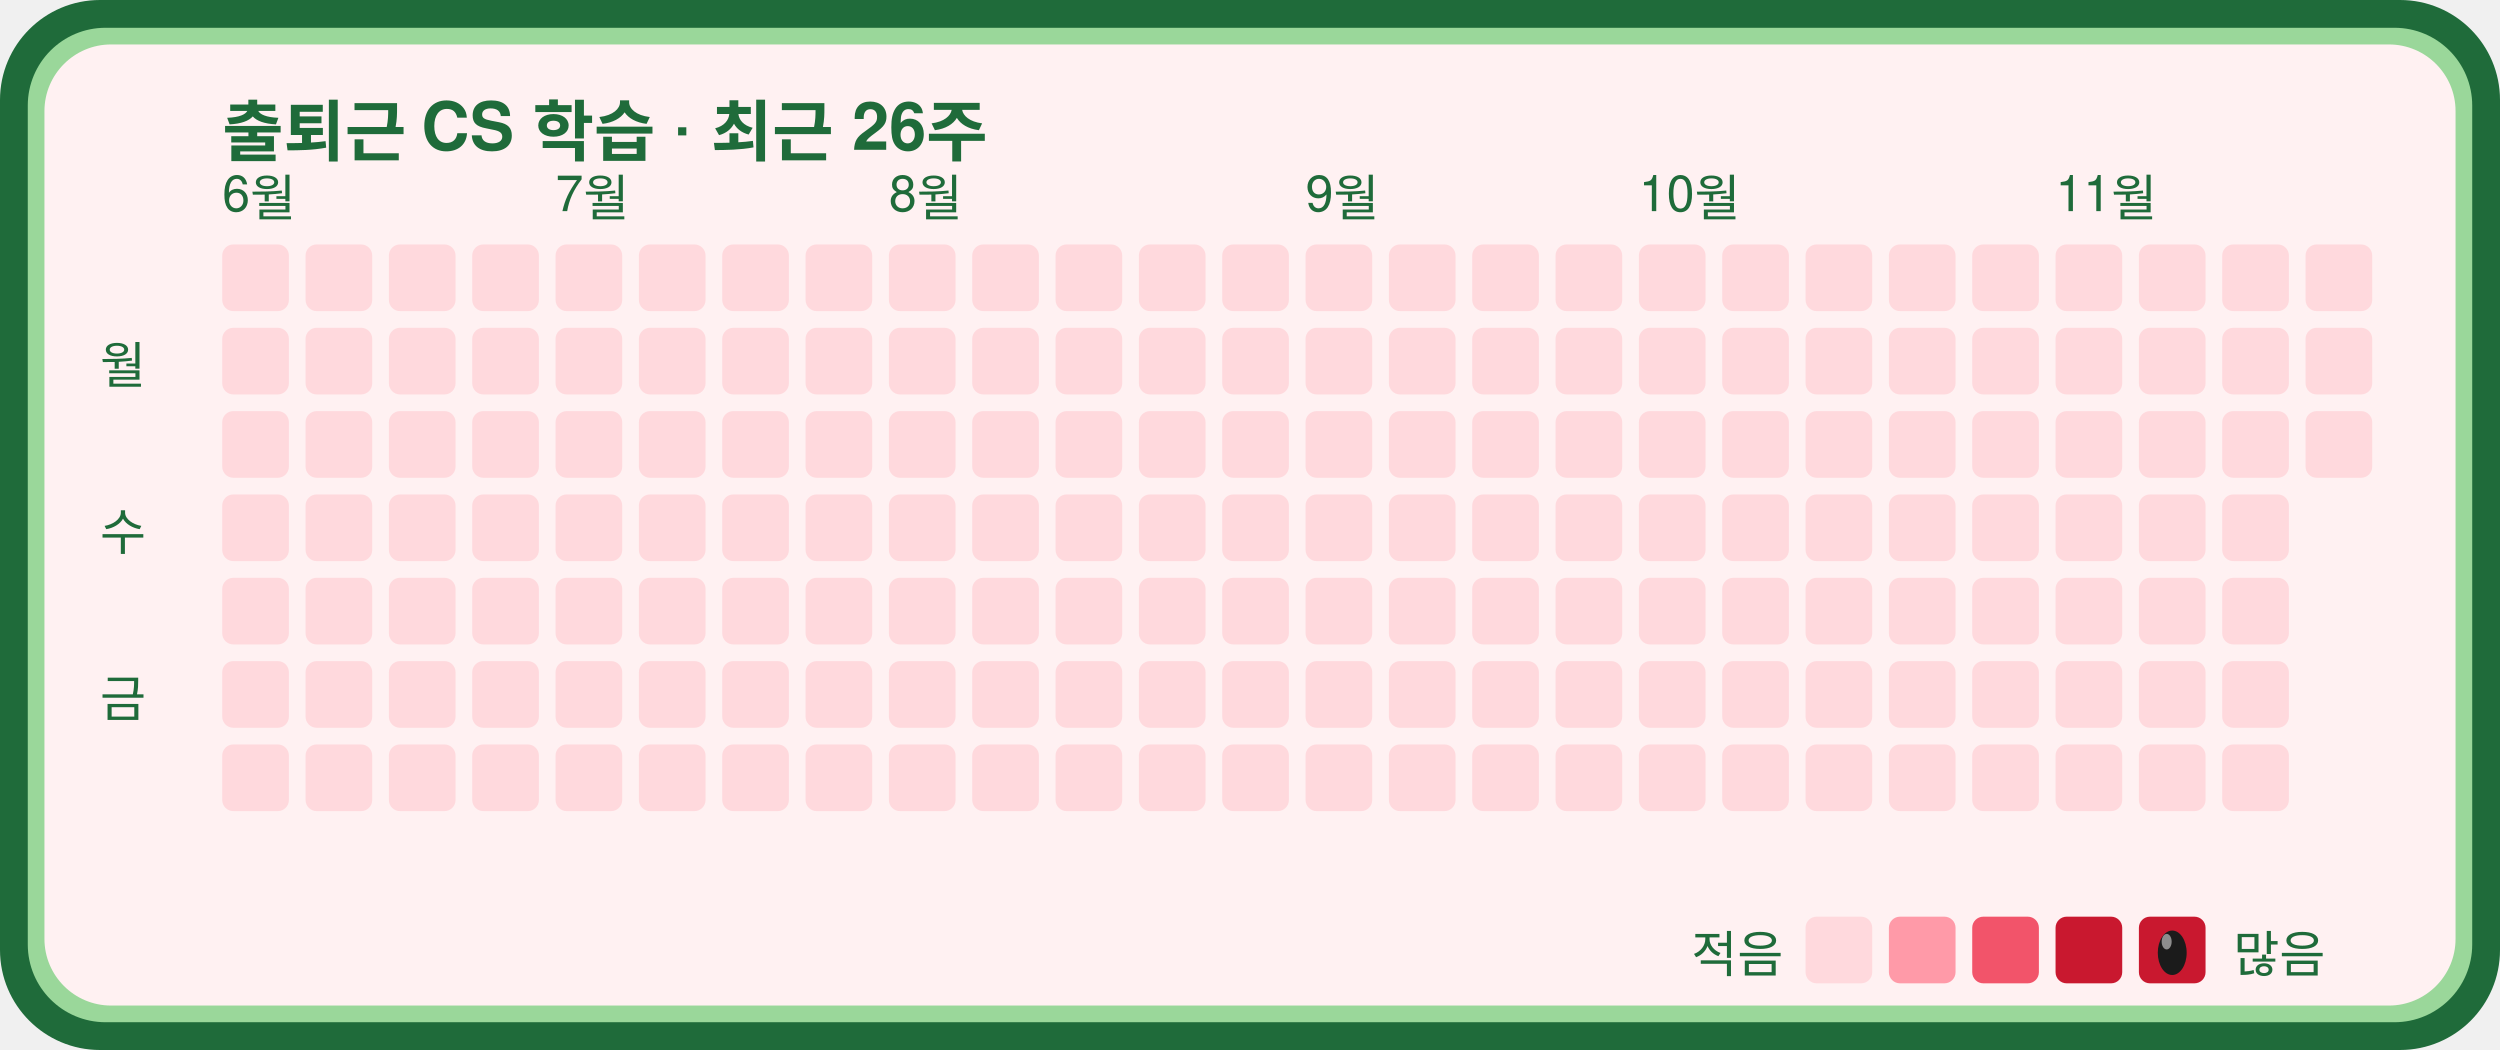
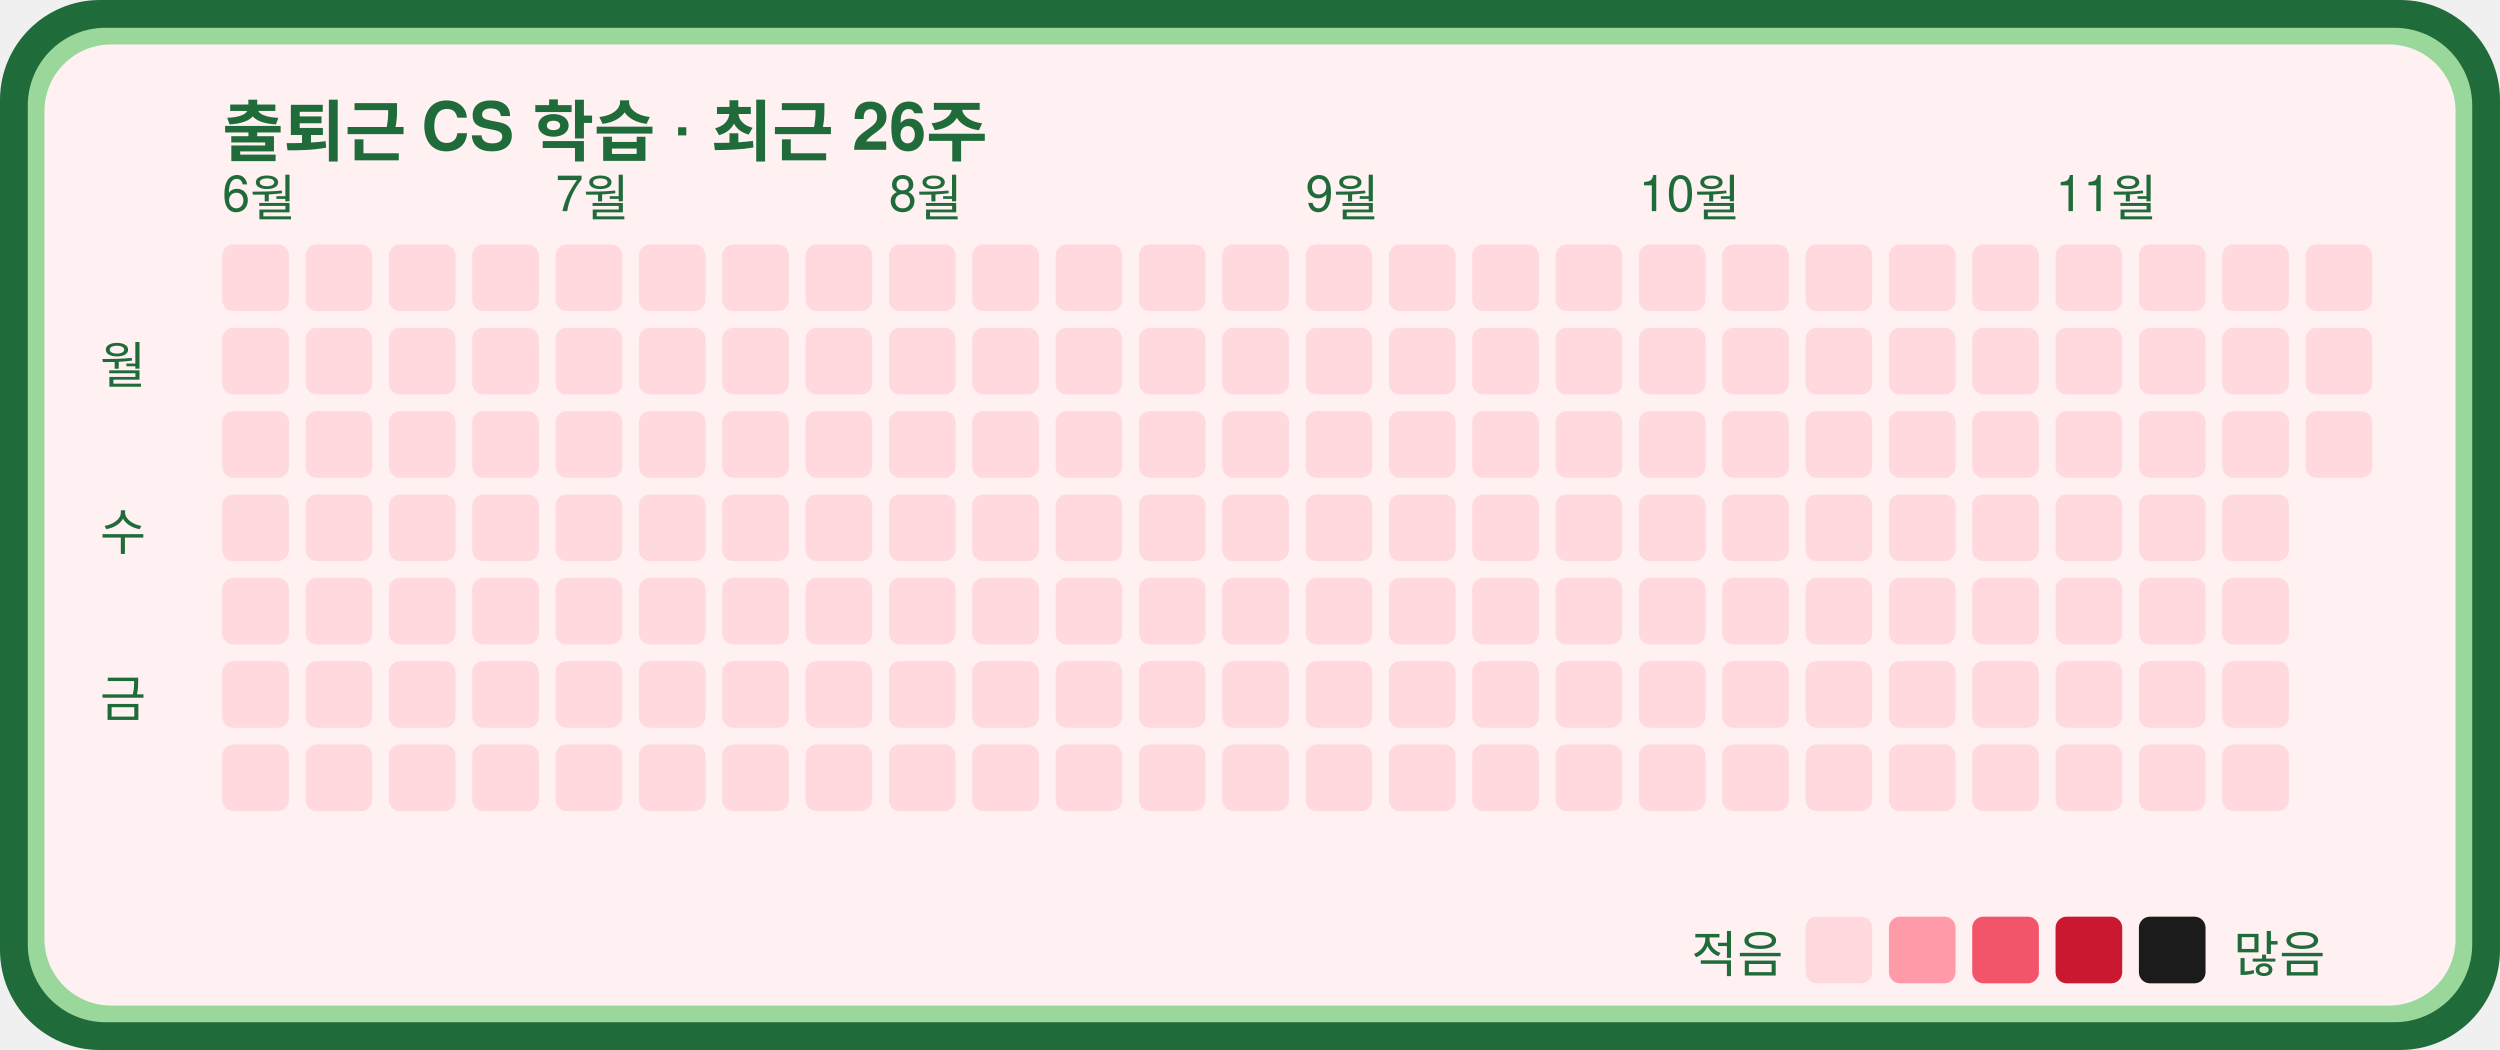
<svg xmlns="http://www.w3.org/2000/svg" width="450" height="189" viewBox="0 0 450 189" font-family="-apple-system,Segoe UI,Helvetica,Arial,sans-serif">
  <rect x="0" y="0" width="450" height="189" rx="18" fill="#1f6b3a" />
  <rect x="5" y="5" width="440" height="179" rx="14" fill="#9ad79a" />
  <rect x="8" y="8" width="434" height="173" rx="12" fill="#fff1f2" />
  <text x="40" y="28" font-size="12" font-weight="700" fill="#1f6b3a">출퇴근 CS 학습 · 최근 26주</text>
  <text x="18" y="69" font-size="9" fill="#1f6b3a">월</text>
  <text x="18" y="99" font-size="9" fill="#1f6b3a">수</text>
  <text x="18" y="129" font-size="9" fill="#1f6b3a">금</text>
  <text x="40" y="38" font-size="9" fill="#1f6b3a">6월</text>
  <rect x="40" y="44" width="12" height="12" rx="2" fill="#ffd9dd" />
  <rect x="40" y="59" width="12" height="12" rx="2" fill="#ffd9dd" />
  <rect x="40" y="74" width="12" height="12" rx="2" fill="#ffd9dd" />
  <rect x="40" y="89" width="12" height="12" rx="2" fill="#ffd9dd" />
  <rect x="40" y="104" width="12" height="12" rx="2" fill="#ffd9dd" />
  <rect x="40" y="119" width="12" height="12" rx="2" fill="#ffd9dd" />
  <rect x="40" y="134" width="12" height="12" rx="2" fill="#ffd9dd" />
  <rect x="55" y="44" width="12" height="12" rx="2" fill="#ffd9dd" />
  <rect x="55" y="59" width="12" height="12" rx="2" fill="#ffd9dd" />
  <rect x="55" y="74" width="12" height="12" rx="2" fill="#ffd9dd" />
  <rect x="55" y="89" width="12" height="12" rx="2" fill="#ffd9dd" />
  <rect x="55" y="104" width="12" height="12" rx="2" fill="#ffd9dd" />
  <rect x="55" y="119" width="12" height="12" rx="2" fill="#ffd9dd" />
  <rect x="55" y="134" width="12" height="12" rx="2" fill="#ffd9dd" />
  <rect x="70" y="44" width="12" height="12" rx="2" fill="#ffd9dd" />
  <rect x="70" y="59" width="12" height="12" rx="2" fill="#ffd9dd" />
  <rect x="70" y="74" width="12" height="12" rx="2" fill="#ffd9dd" />
  <rect x="70" y="89" width="12" height="12" rx="2" fill="#ffd9dd" />
  <rect x="70" y="104" width="12" height="12" rx="2" fill="#ffd9dd" />
  <rect x="70" y="119" width="12" height="12" rx="2" fill="#ffd9dd" />
  <rect x="70" y="134" width="12" height="12" rx="2" fill="#ffd9dd" />
  <rect x="85" y="44" width="12" height="12" rx="2" fill="#ffd9dd" />
  <rect x="85" y="59" width="12" height="12" rx="2" fill="#ffd9dd" />
  <rect x="85" y="74" width="12" height="12" rx="2" fill="#ffd9dd" />
  <rect x="85" y="89" width="12" height="12" rx="2" fill="#ffd9dd" />
  <rect x="85" y="104" width="12" height="12" rx="2" fill="#ffd9dd" />
  <rect x="85" y="119" width="12" height="12" rx="2" fill="#ffd9dd" />
  <rect x="85" y="134" width="12" height="12" rx="2" fill="#ffd9dd" />
  <text x="100" y="38" font-size="9" fill="#1f6b3a">7월</text>
  <rect x="100" y="44" width="12" height="12" rx="2" fill="#ffd9dd" />
  <rect x="100" y="59" width="12" height="12" rx="2" fill="#ffd9dd" />
  <rect x="100" y="74" width="12" height="12" rx="2" fill="#ffd9dd" />
  <rect x="100" y="89" width="12" height="12" rx="2" fill="#ffd9dd" />
  <rect x="100" y="104" width="12" height="12" rx="2" fill="#ffd9dd" />
  <rect x="100" y="119" width="12" height="12" rx="2" fill="#ffd9dd" />
  <rect x="100" y="134" width="12" height="12" rx="2" fill="#ffd9dd" />
  <rect x="115" y="44" width="12" height="12" rx="2" fill="#ffd9dd" />
  <rect x="115" y="59" width="12" height="12" rx="2" fill="#ffd9dd" />
  <rect x="115" y="74" width="12" height="12" rx="2" fill="#ffd9dd" />
  <rect x="115" y="89" width="12" height="12" rx="2" fill="#ffd9dd" />
  <rect x="115" y="104" width="12" height="12" rx="2" fill="#ffd9dd" />
  <rect x="115" y="119" width="12" height="12" rx="2" fill="#ffd9dd" />
  <rect x="115" y="134" width="12" height="12" rx="2" fill="#ffd9dd" />
  <rect x="130" y="44" width="12" height="12" rx="2" fill="#ffd9dd" />
  <rect x="130" y="59" width="12" height="12" rx="2" fill="#ffd9dd" />
  <rect x="130" y="74" width="12" height="12" rx="2" fill="#ffd9dd" />
  <rect x="130" y="89" width="12" height="12" rx="2" fill="#ffd9dd" />
  <rect x="130" y="104" width="12" height="12" rx="2" fill="#ffd9dd" />
  <rect x="130" y="119" width="12" height="12" rx="2" fill="#ffd9dd" />
  <rect x="130" y="134" width="12" height="12" rx="2" fill="#ffd9dd" />
  <rect x="145" y="44" width="12" height="12" rx="2" fill="#ffd9dd" />
  <rect x="145" y="59" width="12" height="12" rx="2" fill="#ffd9dd" />
  <rect x="145" y="74" width="12" height="12" rx="2" fill="#ffd9dd" />
  <rect x="145" y="89" width="12" height="12" rx="2" fill="#ffd9dd" />
  <rect x="145" y="104" width="12" height="12" rx="2" fill="#ffd9dd" />
  <rect x="145" y="119" width="12" height="12" rx="2" fill="#ffd9dd" />
  <rect x="145" y="134" width="12" height="12" rx="2" fill="#ffd9dd" />
  <text x="160" y="38" font-size="9" fill="#1f6b3a">8월</text>
  <rect x="160" y="44" width="12" height="12" rx="2" fill="#ffd9dd" />
  <rect x="160" y="59" width="12" height="12" rx="2" fill="#ffd9dd" />
  <rect x="160" y="74" width="12" height="12" rx="2" fill="#ffd9dd" />
  <rect x="160" y="89" width="12" height="12" rx="2" fill="#ffd9dd" />
  <rect x="160" y="104" width="12" height="12" rx="2" fill="#ffd9dd" />
  <rect x="160" y="119" width="12" height="12" rx="2" fill="#ffd9dd" />
  <rect x="160" y="134" width="12" height="12" rx="2" fill="#ffd9dd" />
  <rect x="175" y="44" width="12" height="12" rx="2" fill="#ffd9dd" />
  <rect x="175" y="59" width="12" height="12" rx="2" fill="#ffd9dd" />
  <rect x="175" y="74" width="12" height="12" rx="2" fill="#ffd9dd" />
  <rect x="175" y="89" width="12" height="12" rx="2" fill="#ffd9dd" />
  <rect x="175" y="104" width="12" height="12" rx="2" fill="#ffd9dd" />
  <rect x="175" y="119" width="12" height="12" rx="2" fill="#ffd9dd" />
  <rect x="175" y="134" width="12" height="12" rx="2" fill="#ffd9dd" />
  <rect x="190" y="44" width="12" height="12" rx="2" fill="#ffd9dd" />
  <rect x="190" y="59" width="12" height="12" rx="2" fill="#ffd9dd" />
  <rect x="190" y="74" width="12" height="12" rx="2" fill="#ffd9dd" />
  <rect x="190" y="89" width="12" height="12" rx="2" fill="#ffd9dd" />
  <rect x="190" y="104" width="12" height="12" rx="2" fill="#ffd9dd" />
  <rect x="190" y="119" width="12" height="12" rx="2" fill="#ffd9dd" />
  <rect x="190" y="134" width="12" height="12" rx="2" fill="#ffd9dd" />
  <rect x="205" y="44" width="12" height="12" rx="2" fill="#ffd9dd" />
  <rect x="205" y="59" width="12" height="12" rx="2" fill="#ffd9dd" />
  <rect x="205" y="74" width="12" height="12" rx="2" fill="#ffd9dd" />
  <rect x="205" y="89" width="12" height="12" rx="2" fill="#ffd9dd" />
  <rect x="205" y="104" width="12" height="12" rx="2" fill="#ffd9dd" />
  <rect x="205" y="119" width="12" height="12" rx="2" fill="#ffd9dd" />
  <rect x="205" y="134" width="12" height="12" rx="2" fill="#ffd9dd" />
  <rect x="220" y="44" width="12" height="12" rx="2" fill="#ffd9dd" />
  <rect x="220" y="59" width="12" height="12" rx="2" fill="#ffd9dd" />
  <rect x="220" y="74" width="12" height="12" rx="2" fill="#ffd9dd" />
  <rect x="220" y="89" width="12" height="12" rx="2" fill="#ffd9dd" />
  <rect x="220" y="104" width="12" height="12" rx="2" fill="#ffd9dd" />
  <rect x="220" y="119" width="12" height="12" rx="2" fill="#ffd9dd" />
  <rect x="220" y="134" width="12" height="12" rx="2" fill="#ffd9dd" />
  <text x="235" y="38" font-size="9" fill="#1f6b3a">9월</text>
  <rect x="235" y="44" width="12" height="12" rx="2" fill="#ffd9dd" />
  <rect x="235" y="59" width="12" height="12" rx="2" fill="#ffd9dd" />
  <rect x="235" y="74" width="12" height="12" rx="2" fill="#ffd9dd" />
  <rect x="235" y="89" width="12" height="12" rx="2" fill="#ffd9dd" />
  <rect x="235" y="104" width="12" height="12" rx="2" fill="#ffd9dd" />
  <rect x="235" y="119" width="12" height="12" rx="2" fill="#ffd9dd" />
  <rect x="235" y="134" width="12" height="12" rx="2" fill="#ffd9dd" />
  <rect x="250" y="44" width="12" height="12" rx="2" fill="#ffd9dd" />
  <rect x="250" y="59" width="12" height="12" rx="2" fill="#ffd9dd" />
  <rect x="250" y="74" width="12" height="12" rx="2" fill="#ffd9dd" />
  <rect x="250" y="89" width="12" height="12" rx="2" fill="#ffd9dd" />
  <rect x="250" y="104" width="12" height="12" rx="2" fill="#ffd9dd" />
  <rect x="250" y="119" width="12" height="12" rx="2" fill="#ffd9dd" />
  <rect x="250" y="134" width="12" height="12" rx="2" fill="#ffd9dd" />
  <rect x="265" y="44" width="12" height="12" rx="2" fill="#ffd9dd" />
  <rect x="265" y="59" width="12" height="12" rx="2" fill="#ffd9dd" />
  <rect x="265" y="74" width="12" height="12" rx="2" fill="#ffd9dd" />
  <rect x="265" y="89" width="12" height="12" rx="2" fill="#ffd9dd" />
  <rect x="265" y="104" width="12" height="12" rx="2" fill="#ffd9dd" />
  <rect x="265" y="119" width="12" height="12" rx="2" fill="#ffd9dd" />
  <rect x="265" y="134" width="12" height="12" rx="2" fill="#ffd9dd" />
  <rect x="280" y="44" width="12" height="12" rx="2" fill="#ffd9dd" />
  <rect x="280" y="59" width="12" height="12" rx="2" fill="#ffd9dd" />
  <rect x="280" y="74" width="12" height="12" rx="2" fill="#ffd9dd" />
  <rect x="280" y="89" width="12" height="12" rx="2" fill="#ffd9dd" />
  <rect x="280" y="104" width="12" height="12" rx="2" fill="#ffd9dd" />
  <rect x="280" y="119" width="12" height="12" rx="2" fill="#ffd9dd" />
  <rect x="280" y="134" width="12" height="12" rx="2" fill="#ffd9dd" />
  <text x="295" y="38" font-size="9" fill="#1f6b3a">10월</text>
  <rect x="295" y="44" width="12" height="12" rx="2" fill="#ffd9dd" />
  <rect x="295" y="59" width="12" height="12" rx="2" fill="#ffd9dd" />
  <rect x="295" y="74" width="12" height="12" rx="2" fill="#ffd9dd" />
  <rect x="295" y="89" width="12" height="12" rx="2" fill="#ffd9dd" />
  <rect x="295" y="104" width="12" height="12" rx="2" fill="#ffd9dd" />
  <rect x="295" y="119" width="12" height="12" rx="2" fill="#ffd9dd" />
  <rect x="295" y="134" width="12" height="12" rx="2" fill="#ffd9dd" />
  <rect x="310" y="44" width="12" height="12" rx="2" fill="#ffd9dd" />
  <rect x="310" y="59" width="12" height="12" rx="2" fill="#ffd9dd" />
  <rect x="310" y="74" width="12" height="12" rx="2" fill="#ffd9dd" />
  <rect x="310" y="89" width="12" height="12" rx="2" fill="#ffd9dd" />
  <rect x="310" y="104" width="12" height="12" rx="2" fill="#ffd9dd" />
  <rect x="310" y="119" width="12" height="12" rx="2" fill="#ffd9dd" />
  <rect x="310" y="134" width="12" height="12" rx="2" fill="#ffd9dd" />
  <rect x="325" y="44" width="12" height="12" rx="2" fill="#ffd9dd" />
  <rect x="325" y="59" width="12" height="12" rx="2" fill="#ffd9dd" />
  <rect x="325" y="74" width="12" height="12" rx="2" fill="#ffd9dd" />
  <rect x="325" y="89" width="12" height="12" rx="2" fill="#ffd9dd" />
  <rect x="325" y="104" width="12" height="12" rx="2" fill="#ffd9dd" />
  <rect x="325" y="119" width="12" height="12" rx="2" fill="#ffd9dd" />
  <rect x="325" y="134" width="12" height="12" rx="2" fill="#ffd9dd" />
  <rect x="340" y="44" width="12" height="12" rx="2" fill="#ffd9dd" />
  <rect x="340" y="59" width="12" height="12" rx="2" fill="#ffd9dd" />
  <rect x="340" y="74" width="12" height="12" rx="2" fill="#ffd9dd" />
  <rect x="340" y="89" width="12" height="12" rx="2" fill="#ffd9dd" />
  <rect x="340" y="104" width="12" height="12" rx="2" fill="#ffd9dd" />
  <rect x="340" y="119" width="12" height="12" rx="2" fill="#ffd9dd" />
  <rect x="340" y="134" width="12" height="12" rx="2" fill="#ffd9dd" />
  <rect x="355" y="44" width="12" height="12" rx="2" fill="#ffd9dd" />
  <rect x="355" y="59" width="12" height="12" rx="2" fill="#ffd9dd" />
  <rect x="355" y="74" width="12" height="12" rx="2" fill="#ffd9dd" />
  <rect x="355" y="89" width="12" height="12" rx="2" fill="#ffd9dd" />
  <rect x="355" y="104" width="12" height="12" rx="2" fill="#ffd9dd" />
  <rect x="355" y="119" width="12" height="12" rx="2" fill="#ffd9dd" />
  <rect x="355" y="134" width="12" height="12" rx="2" fill="#ffd9dd" />
  <text x="370" y="38" font-size="9" fill="#1f6b3a">11월</text>
  <rect x="370" y="44" width="12" height="12" rx="2" fill="#ffd9dd" />
  <rect x="370" y="59" width="12" height="12" rx="2" fill="#ffd9dd" />
  <rect x="370" y="74" width="12" height="12" rx="2" fill="#ffd9dd" />
  <rect x="370" y="89" width="12" height="12" rx="2" fill="#ffd9dd" />
  <rect x="370" y="104" width="12" height="12" rx="2" fill="#ffd9dd" />
  <rect x="370" y="119" width="12" height="12" rx="2" fill="#ffd9dd" />
  <rect x="370" y="134" width="12" height="12" rx="2" fill="#ffd9dd" />
  <rect x="385" y="44" width="12" height="12" rx="2" fill="#ffd9dd" />
  <rect x="385" y="59" width="12" height="12" rx="2" fill="#ffd9dd" />
  <rect x="385" y="74" width="12" height="12" rx="2" fill="#ffd9dd" />
  <rect x="385" y="89" width="12" height="12" rx="2" fill="#ffd9dd" />
  <rect x="385" y="104" width="12" height="12" rx="2" fill="#ffd9dd" />
  <rect x="385" y="119" width="12" height="12" rx="2" fill="#ffd9dd" />
  <rect x="385" y="134" width="12" height="12" rx="2" fill="#ffd9dd" />
  <rect x="400" y="44" width="12" height="12" rx="2" fill="#ffd9dd" />
  <rect x="400" y="59" width="12" height="12" rx="2" fill="#ffd9dd" />
  <rect x="400" y="74" width="12" height="12" rx="2" fill="#ffd9dd" />
  <rect x="400" y="89" width="12" height="12" rx="2" fill="#ffd9dd" />
  <rect x="400" y="104" width="12" height="12" rx="2" fill="#ffd9dd" />
  <rect x="400" y="119" width="12" height="12" rx="2" fill="#ffd9dd" />
  <rect x="400" y="134" width="12" height="12" rx="2" fill="#ffd9dd" />
  <rect x="415" y="44" width="12" height="12" rx="2" fill="#ffd9dd" />
  <rect x="415" y="59" width="12" height="12" rx="2" fill="#ffd9dd" />
  <rect x="415" y="74" width="12" height="12" rx="2" fill="#ffd9dd" />
  <text x="321" y="175" font-size="9" fill="#1f6b3a" text-anchor="end">적음</text>
  <rect x="325" y="165" width="12" height="12" rx="2" fill="#ffd9dd" />
  <rect x="340" y="165" width="12" height="12" rx="2" fill="#ff9aa8" />
  <rect x="355" y="165" width="12" height="12" rx="2" fill="#f2546a" />
  <rect x="370" y="165" width="12" height="12" rx="2" fill="#c9182f" />
-   <g>
-     <rect x="385" y="165" width="12" height="12" rx="2" fill="#c9182f" />
-     <ellipse cx="391.0" cy="171.5" rx="2.6" ry="4.0" fill="#1b1b1b" />
-     <ellipse cx="390.0" cy="169.5" rx="0.9" ry="1.4" fill="#ffffff" opacity="0.5" />
-   </g>
+   <rect x="385" y="165" width="12" height="12" rx="2" fill="#1b1b1b" />
  <text x="402" y="175" font-size="9" fill="#1f6b3a">많음</text>
</svg>
